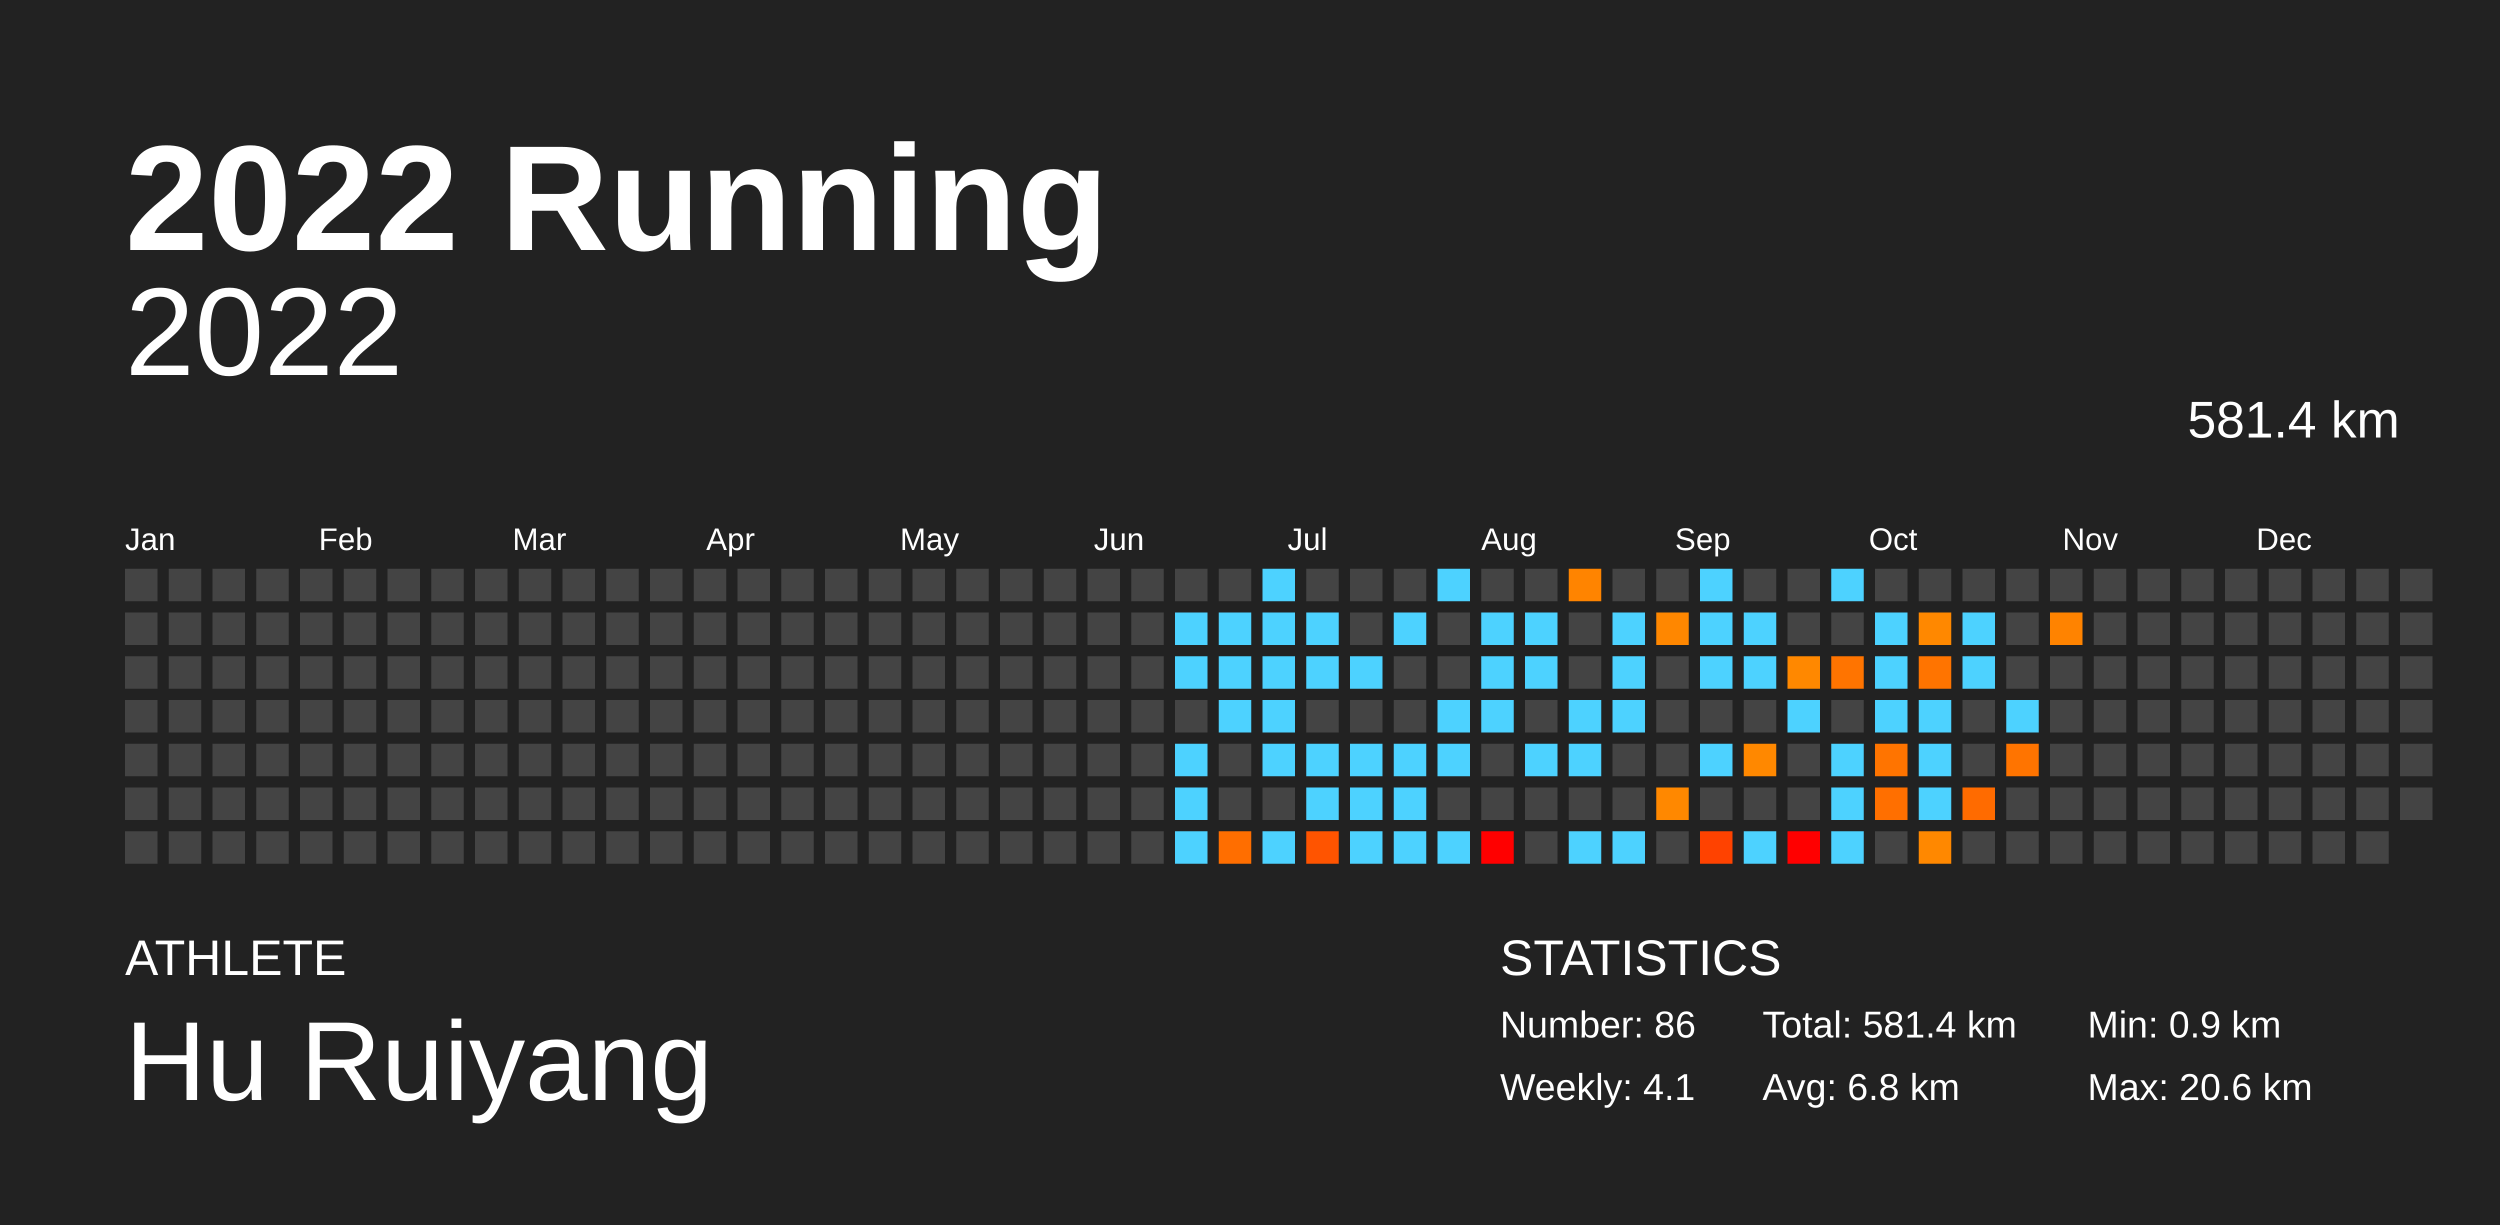
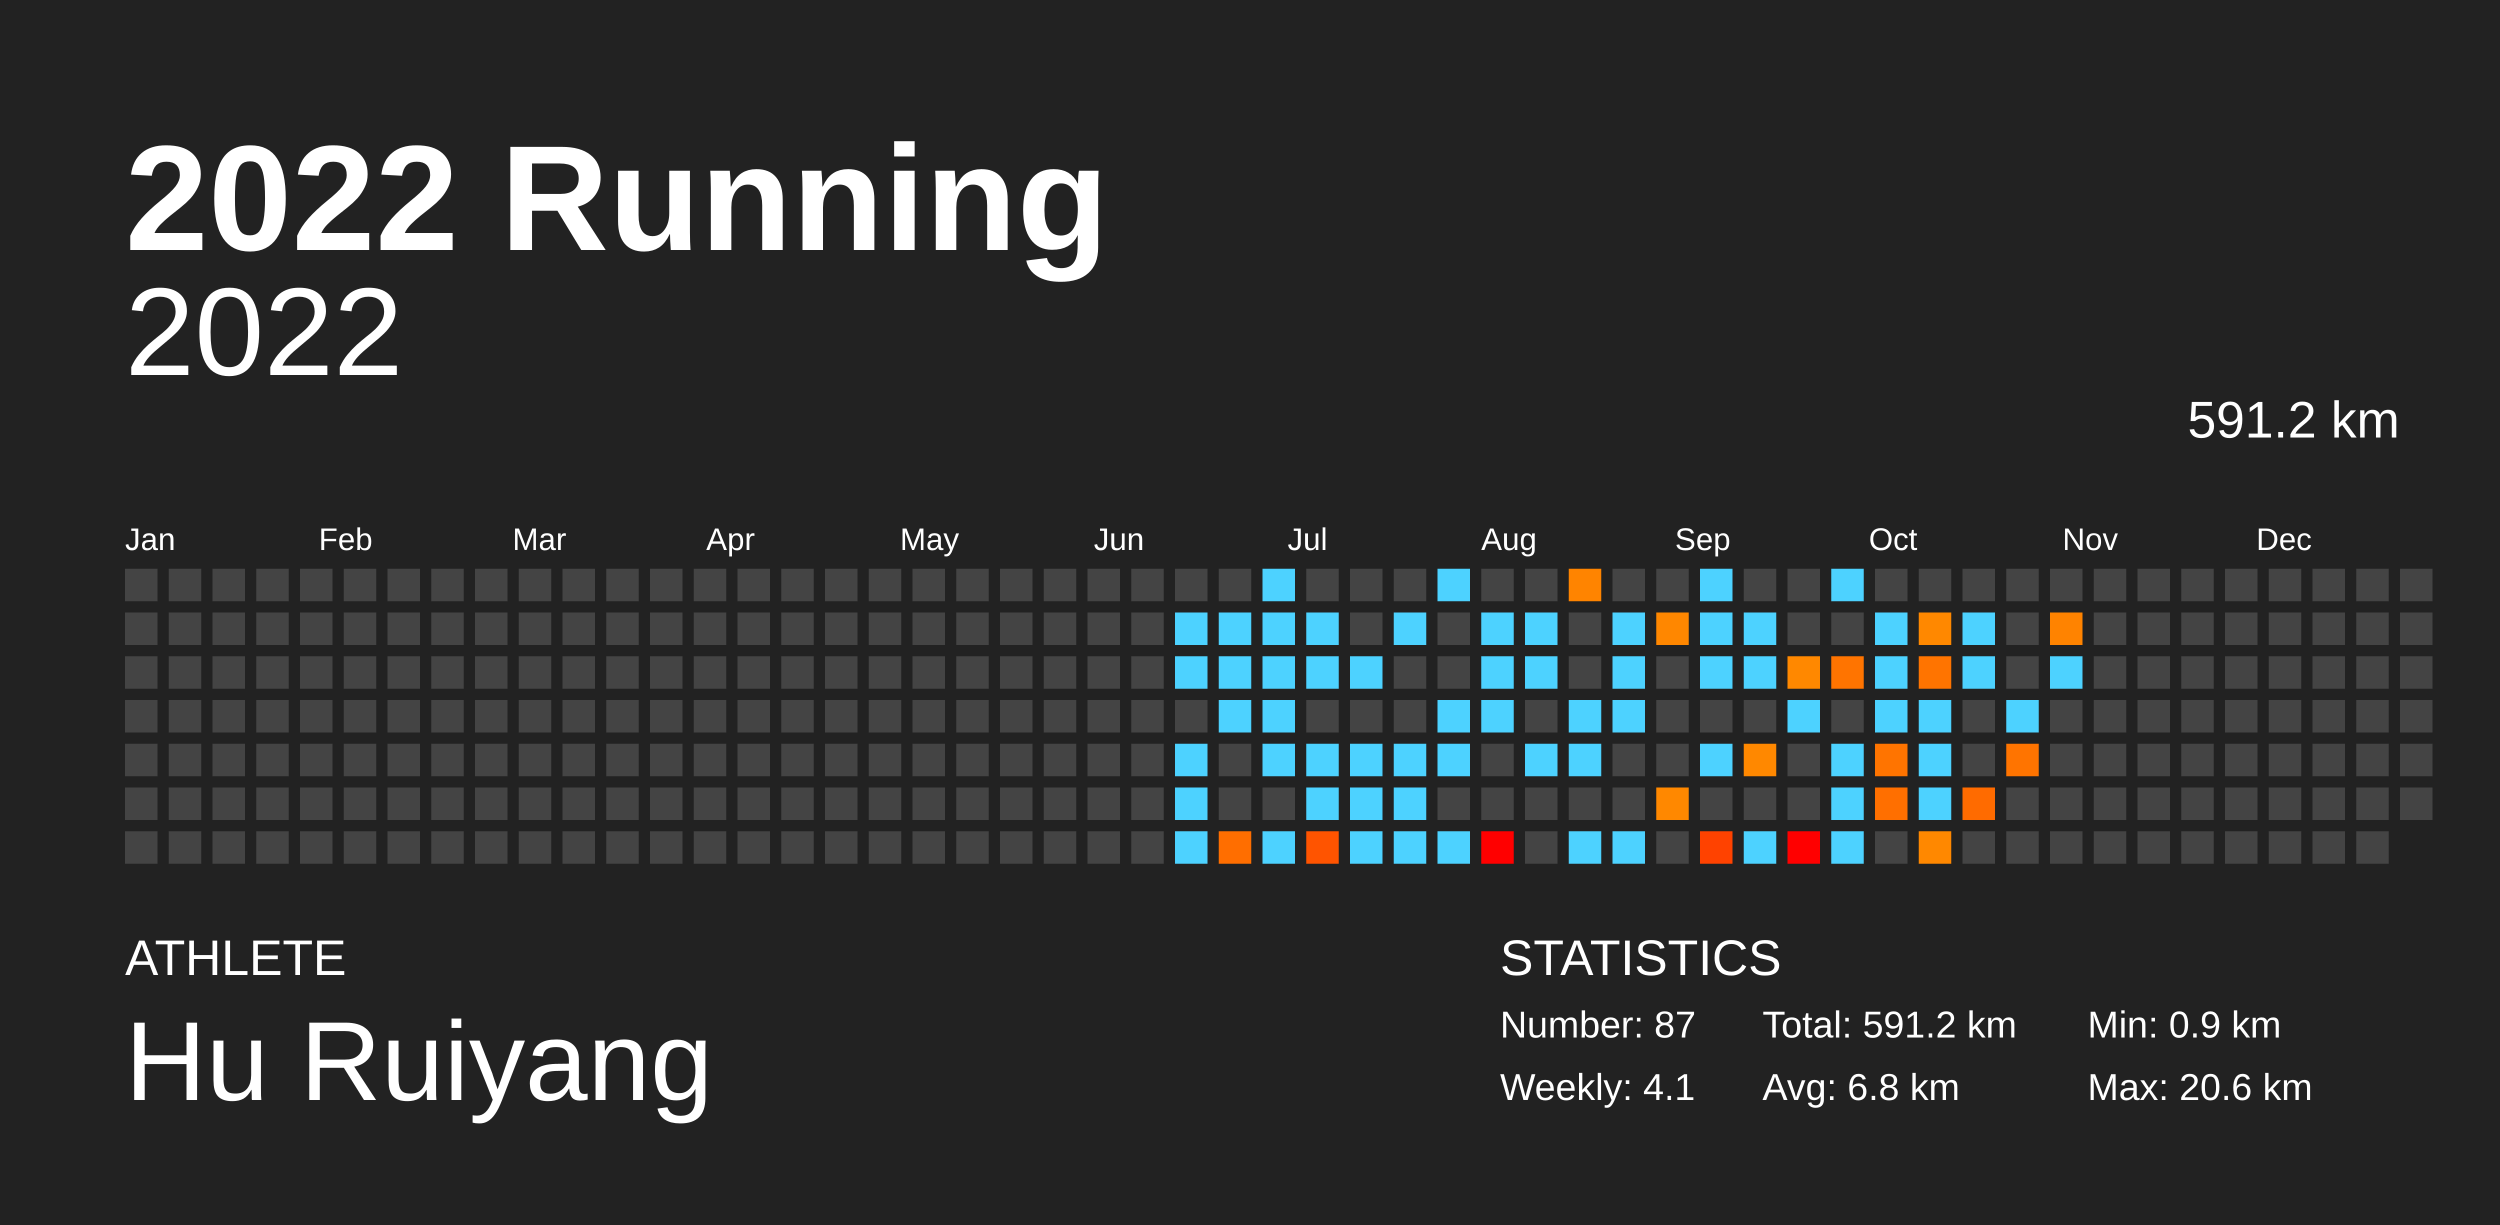
<svg xmlns="http://www.w3.org/2000/svg" baseProfile="full" height="98mm" version="1.1" viewBox="0,0,200,98" width="200mm">
  <defs />
  <rect fill="#222222" height="98" width="200" x="0" y="0" />
  <text fill="#FFFFFF" style="font-size:12px; font-family:Arial; font-weight:bold;" x="10" y="20">2022 Running</text>
  <text fill="#FFFFFF" style="font-size:4px; font-family:Arial" x="10" y="78">ATHLETE</text>
  <text fill="#FFFFFF" style="font-size:9px; font-family:Arial" x="10" y="88">Hu Ruiyang</text>
  <text fill="#FFFFFF" style="font-size:4px; font-family:Arial" x="120" y="78">STATISTICS</text>
-   <text fill="#FFFFFF" style="font-size:3px; font-family:Arial" x="120" y="83">Number: 86</text>
+   <text fill="#FFFFFF" style="font-size:3px; font-family:Arial" x="120" y="83">Number: 87</text>
  <text fill="#FFFFFF" style="font-size:3px; font-family:Arial" x="120" y="88">Weekly: 4.1</text>
-   <text fill="#FFFFFF" style="font-size:3px; font-family:Arial" x="141" y="83">Total: 581.4 km</text>
+   <text fill="#FFFFFF" style="font-size:3px; font-family:Arial" x="141" y="83">Total: 591.2 km</text>
  <text fill="#FFFFFF" style="font-size:3px; font-family:Arial" x="141" y="88">Avg: 6.8 km</text>
  <text fill="#FFFFFF" style="font-size:3px; font-family:Arial" x="167" y="83">Min: 0.9 km</text>
  <text fill="#FFFFFF" style="font-size:3px; font-family:Arial" x="167" y="88">Max: 20.6 km</text>
  <text alignment-baseline="hanging" fill="#FFFFFF" style="font-size:10.0px; font-family:Arial;" x="10" y="30">2022</text>
-   <text alignment-baseline="hanging" fill="#FFFFFF" style="font-size:4.125px; font-family:Arial;" x="175" y="35">581.4 km</text>
+   <text alignment-baseline="hanging" fill="#FFFFFF" style="font-size:4.125px; font-family:Arial;" x="175" y="35">591.2 km</text>
  <text fill="#FFFFFF" style="font-size:2.5px; font-family:Arial" x="10.0" y="44">Jan</text>
  <text fill="#FFFFFF" style="font-size:2.5px; font-family:Arial" x="25.5" y="44">Feb</text>
  <text fill="#FFFFFF" style="font-size:2.5px; font-family:Arial" x="41.0" y="44">Mar</text>
  <text fill="#FFFFFF" style="font-size:2.5px; font-family:Arial" x="56.5" y="44">Apr</text>
  <text fill="#FFFFFF" style="font-size:2.5px; font-family:Arial" x="72.0" y="44">May</text>
  <text fill="#FFFFFF" style="font-size:2.5px; font-family:Arial" x="87.5" y="44">Jun</text>
  <text fill="#FFFFFF" style="font-size:2.5px; font-family:Arial" x="103.0" y="44">Jul</text>
  <text fill="#FFFFFF" style="font-size:2.5px; font-family:Arial" x="118.5" y="44">Aug</text>
  <text fill="#FFFFFF" style="font-size:2.5px; font-family:Arial" x="134.0" y="44">Sep</text>
  <text fill="#FFFFFF" style="font-size:2.5px; font-family:Arial" x="149.5" y="44">Oct</text>
  <text fill="#FFFFFF" style="font-size:2.5px; font-family:Arial" x="165.0" y="44">Nov</text>
  <text fill="#FFFFFF" style="font-size:2.5px; font-family:Arial" x="180.5" y="44">Dec</text>
  <rect fill="#444444" height="2.6" width="2.6" x="10.0" y="45.5" />
  <rect fill="#444444" height="2.6" width="2.6" x="10.0" y="49.0" />
  <rect fill="#444444" height="2.6" width="2.6" x="10.0" y="52.5" />
  <rect fill="#444444" height="2.6" width="2.6" x="10.0" y="56.0" />
  <rect fill="#444444" height="2.6" width="2.6" x="10.0" y="59.5" />
  <rect fill="#444444" height="2.6" width="2.6" x="10.0" y="63.0" />
  <rect fill="#444444" height="2.6" width="2.6" x="10.0" y="66.5" />
  <rect fill="#444444" height="2.6" width="2.6" x="13.5" y="45.5" />
  <rect fill="#444444" height="2.6" width="2.6" x="13.5" y="49.0" />
  <rect fill="#444444" height="2.6" width="2.6" x="13.5" y="52.5" />
  <rect fill="#444444" height="2.6" width="2.6" x="13.5" y="56.0" />
  <rect fill="#444444" height="2.6" width="2.6" x="13.5" y="59.5" />
  <rect fill="#444444" height="2.6" width="2.6" x="13.5" y="63.0" />
  <rect fill="#444444" height="2.6" width="2.6" x="13.5" y="66.5" />
  <rect fill="#444444" height="2.6" width="2.6" x="17.0" y="45.5" />
  <rect fill="#444444" height="2.6" width="2.6" x="17.0" y="49.0" />
  <rect fill="#444444" height="2.6" width="2.6" x="17.0" y="52.5" />
  <rect fill="#444444" height="2.6" width="2.6" x="17.0" y="56.0" />
  <rect fill="#444444" height="2.6" width="2.6" x="17.0" y="59.5" />
  <rect fill="#444444" height="2.6" width="2.6" x="17.0" y="63.0" />
  <rect fill="#444444" height="2.6" width="2.6" x="17.0" y="66.5" />
  <rect fill="#444444" height="2.6" width="2.6" x="20.5" y="45.5" />
  <rect fill="#444444" height="2.6" width="2.6" x="20.5" y="49.0" />
  <rect fill="#444444" height="2.6" width="2.6" x="20.5" y="52.5" />
  <rect fill="#444444" height="2.6" width="2.6" x="20.5" y="56.0" />
  <rect fill="#444444" height="2.6" width="2.6" x="20.5" y="59.5" />
  <rect fill="#444444" height="2.6" width="2.6" x="20.5" y="63.0" />
  <rect fill="#444444" height="2.6" width="2.6" x="20.5" y="66.5" />
  <rect fill="#444444" height="2.6" width="2.6" x="24.0" y="45.5" />
  <rect fill="#444444" height="2.6" width="2.6" x="24.0" y="49.0" />
  <rect fill="#444444" height="2.6" width="2.6" x="24.0" y="52.5" />
  <rect fill="#444444" height="2.6" width="2.6" x="24.0" y="56.0" />
  <rect fill="#444444" height="2.6" width="2.6" x="24.0" y="59.5" />
  <rect fill="#444444" height="2.6" width="2.6" x="24.0" y="63.0" />
  <rect fill="#444444" height="2.6" width="2.6" x="24.0" y="66.5" />
  <rect fill="#444444" height="2.6" width="2.6" x="27.5" y="45.5" />
  <rect fill="#444444" height="2.6" width="2.6" x="27.5" y="49.0" />
  <rect fill="#444444" height="2.6" width="2.6" x="27.5" y="52.5" />
  <rect fill="#444444" height="2.6" width="2.6" x="27.5" y="56.0" />
  <rect fill="#444444" height="2.6" width="2.6" x="27.5" y="59.5" />
  <rect fill="#444444" height="2.6" width="2.6" x="27.5" y="63.0" />
  <rect fill="#444444" height="2.6" width="2.6" x="27.5" y="66.5" />
  <rect fill="#444444" height="2.6" width="2.6" x="31.0" y="45.5" />
  <rect fill="#444444" height="2.6" width="2.6" x="31.0" y="49.0" />
  <rect fill="#444444" height="2.6" width="2.6" x="31.0" y="52.5" />
  <rect fill="#444444" height="2.6" width="2.6" x="31.0" y="56.0" />
  <rect fill="#444444" height="2.6" width="2.6" x="31.0" y="59.5" />
  <rect fill="#444444" height="2.6" width="2.6" x="31.0" y="63.0" />
  <rect fill="#444444" height="2.6" width="2.6" x="31.0" y="66.5" />
  <rect fill="#444444" height="2.6" width="2.6" x="34.5" y="45.5" />
  <rect fill="#444444" height="2.6" width="2.6" x="34.5" y="49.0" />
  <rect fill="#444444" height="2.6" width="2.6" x="34.5" y="52.5" />
  <rect fill="#444444" height="2.6" width="2.6" x="34.5" y="56.0" />
  <rect fill="#444444" height="2.6" width="2.6" x="34.5" y="59.5" />
  <rect fill="#444444" height="2.6" width="2.6" x="34.5" y="63.0" />
  <rect fill="#444444" height="2.6" width="2.6" x="34.5" y="66.5" />
  <rect fill="#444444" height="2.6" width="2.6" x="38.0" y="45.5" />
  <rect fill="#444444" height="2.6" width="2.6" x="38.0" y="49.0" />
  <rect fill="#444444" height="2.6" width="2.6" x="38.0" y="52.5" />
  <rect fill="#444444" height="2.6" width="2.6" x="38.0" y="56.0" />
  <rect fill="#444444" height="2.6" width="2.6" x="38.0" y="59.5" />
  <rect fill="#444444" height="2.6" width="2.6" x="38.0" y="63.0" />
  <rect fill="#444444" height="2.6" width="2.6" x="38.0" y="66.5" />
  <rect fill="#444444" height="2.6" width="2.6" x="41.5" y="45.5" />
  <rect fill="#444444" height="2.6" width="2.6" x="41.5" y="49.0" />
  <rect fill="#444444" height="2.6" width="2.6" x="41.5" y="52.5" />
  <rect fill="#444444" height="2.6" width="2.6" x="41.5" y="56.0" />
  <rect fill="#444444" height="2.6" width="2.6" x="41.5" y="59.5" />
  <rect fill="#444444" height="2.6" width="2.6" x="41.5" y="63.0" />
  <rect fill="#444444" height="2.6" width="2.6" x="41.5" y="66.5" />
  <rect fill="#444444" height="2.6" width="2.6" x="45.0" y="45.5" />
  <rect fill="#444444" height="2.6" width="2.6" x="45.0" y="49.0" />
  <rect fill="#444444" height="2.6" width="2.6" x="45.0" y="52.5" />
  <rect fill="#444444" height="2.6" width="2.6" x="45.0" y="56.0" />
  <rect fill="#444444" height="2.6" width="2.6" x="45.0" y="59.5" />
  <rect fill="#444444" height="2.6" width="2.6" x="45.0" y="63.0" />
  <rect fill="#444444" height="2.6" width="2.6" x="45.0" y="66.5" />
  <rect fill="#444444" height="2.6" width="2.6" x="48.5" y="45.5" />
  <rect fill="#444444" height="2.6" width="2.6" x="48.5" y="49.0" />
  <rect fill="#444444" height="2.6" width="2.6" x="48.5" y="52.5" />
  <rect fill="#444444" height="2.6" width="2.6" x="48.5" y="56.0" />
  <rect fill="#444444" height="2.6" width="2.6" x="48.5" y="59.5" />
  <rect fill="#444444" height="2.6" width="2.6" x="48.5" y="63.0" />
  <rect fill="#444444" height="2.6" width="2.6" x="48.5" y="66.5" />
  <rect fill="#444444" height="2.6" width="2.6" x="52.0" y="45.5" />
  <rect fill="#444444" height="2.6" width="2.6" x="52.0" y="49.0" />
  <rect fill="#444444" height="2.6" width="2.6" x="52.0" y="52.5" />
  <rect fill="#444444" height="2.6" width="2.6" x="52.0" y="56.0" />
  <rect fill="#444444" height="2.6" width="2.6" x="52.0" y="59.5" />
  <rect fill="#444444" height="2.6" width="2.6" x="52.0" y="63.0" />
  <rect fill="#444444" height="2.6" width="2.6" x="52.0" y="66.5" />
  <rect fill="#444444" height="2.6" width="2.6" x="55.5" y="45.5" />
  <rect fill="#444444" height="2.6" width="2.6" x="55.5" y="49.0" />
  <rect fill="#444444" height="2.6" width="2.6" x="55.5" y="52.5" />
  <rect fill="#444444" height="2.6" width="2.6" x="55.5" y="56.0" />
  <rect fill="#444444" height="2.6" width="2.6" x="55.5" y="59.5" />
  <rect fill="#444444" height="2.6" width="2.6" x="55.5" y="63.0" />
  <rect fill="#444444" height="2.6" width="2.6" x="55.5" y="66.5" />
  <rect fill="#444444" height="2.6" width="2.6" x="59.0" y="45.5" />
  <rect fill="#444444" height="2.6" width="2.6" x="59.0" y="49.0" />
  <rect fill="#444444" height="2.6" width="2.6" x="59.0" y="52.5" />
  <rect fill="#444444" height="2.6" width="2.6" x="59.0" y="56.0" />
  <rect fill="#444444" height="2.6" width="2.6" x="59.0" y="59.5" />
  <rect fill="#444444" height="2.6" width="2.6" x="59.0" y="63.0" />
  <rect fill="#444444" height="2.6" width="2.6" x="59.0" y="66.5" />
  <rect fill="#444444" height="2.6" width="2.6" x="62.5" y="45.5" />
  <rect fill="#444444" height="2.6" width="2.6" x="62.5" y="49.0" />
  <rect fill="#444444" height="2.6" width="2.6" x="62.5" y="52.5" />
  <rect fill="#444444" height="2.6" width="2.6" x="62.5" y="56.0" />
  <rect fill="#444444" height="2.6" width="2.6" x="62.5" y="59.5" />
  <rect fill="#444444" height="2.6" width="2.6" x="62.5" y="63.0" />
  <rect fill="#444444" height="2.6" width="2.6" x="62.5" y="66.5" />
  <rect fill="#444444" height="2.6" width="2.6" x="66.0" y="45.5" />
  <rect fill="#444444" height="2.6" width="2.6" x="66.0" y="49.0" />
  <rect fill="#444444" height="2.6" width="2.6" x="66.0" y="52.5" />
  <rect fill="#444444" height="2.6" width="2.6" x="66.0" y="56.0" />
  <rect fill="#444444" height="2.6" width="2.6" x="66.0" y="59.5" />
  <rect fill="#444444" height="2.6" width="2.6" x="66.0" y="63.0" />
  <rect fill="#444444" height="2.6" width="2.6" x="66.0" y="66.5" />
  <rect fill="#444444" height="2.6" width="2.6" x="69.5" y="45.5" />
  <rect fill="#444444" height="2.6" width="2.6" x="69.5" y="49.0" />
  <rect fill="#444444" height="2.6" width="2.6" x="69.5" y="52.5" />
  <rect fill="#444444" height="2.6" width="2.6" x="69.5" y="56.0" />
  <rect fill="#444444" height="2.6" width="2.6" x="69.5" y="59.5" />
  <rect fill="#444444" height="2.6" width="2.6" x="69.5" y="63.0" />
  <rect fill="#444444" height="2.6" width="2.6" x="69.5" y="66.5" />
  <rect fill="#444444" height="2.6" width="2.6" x="73.0" y="45.5" />
  <rect fill="#444444" height="2.6" width="2.6" x="73.0" y="49.0" />
  <rect fill="#444444" height="2.6" width="2.6" x="73.0" y="52.5" />
  <rect fill="#444444" height="2.6" width="2.6" x="73.0" y="56.0" />
  <rect fill="#444444" height="2.6" width="2.6" x="73.0" y="59.5" />
  <rect fill="#444444" height="2.6" width="2.6" x="73.0" y="63.0" />
  <rect fill="#444444" height="2.6" width="2.6" x="73.0" y="66.5" />
  <rect fill="#444444" height="2.6" width="2.6" x="76.5" y="45.5" />
  <rect fill="#444444" height="2.6" width="2.6" x="76.5" y="49.0" />
  <rect fill="#444444" height="2.6" width="2.6" x="76.5" y="52.5" />
  <rect fill="#444444" height="2.6" width="2.6" x="76.5" y="56.0" />
  <rect fill="#444444" height="2.6" width="2.6" x="76.5" y="59.5" />
  <rect fill="#444444" height="2.6" width="2.6" x="76.5" y="63.0" />
  <rect fill="#444444" height="2.6" width="2.6" x="76.5" y="66.5" />
  <rect fill="#444444" height="2.6" width="2.6" x="80.0" y="45.5" />
  <rect fill="#444444" height="2.6" width="2.6" x="80.0" y="49.0" />
  <rect fill="#444444" height="2.6" width="2.6" x="80.0" y="52.5" />
  <rect fill="#444444" height="2.6" width="2.6" x="80.0" y="56.0" />
  <rect fill="#444444" height="2.6" width="2.6" x="80.0" y="59.5" />
  <rect fill="#444444" height="2.6" width="2.6" x="80.0" y="63.0" />
  <rect fill="#444444" height="2.6" width="2.6" x="80.0" y="66.5" />
  <rect fill="#444444" height="2.6" width="2.6" x="83.5" y="45.5" />
  <rect fill="#444444" height="2.6" width="2.6" x="83.5" y="49.0" />
  <rect fill="#444444" height="2.6" width="2.6" x="83.5" y="52.5" />
  <rect fill="#444444" height="2.6" width="2.6" x="83.5" y="56.0" />
  <rect fill="#444444" height="2.6" width="2.6" x="83.5" y="59.5" />
  <rect fill="#444444" height="2.6" width="2.6" x="83.5" y="63.0" />
  <rect fill="#444444" height="2.6" width="2.6" x="83.5" y="66.5" />
  <rect fill="#444444" height="2.6" width="2.6" x="87.0" y="45.5" />
  <rect fill="#444444" height="2.6" width="2.6" x="87.0" y="49.0" />
  <rect fill="#444444" height="2.6" width="2.6" x="87.0" y="52.5" />
  <rect fill="#444444" height="2.6" width="2.6" x="87.0" y="56.0" />
  <rect fill="#444444" height="2.6" width="2.6" x="87.0" y="59.5" />
  <rect fill="#444444" height="2.6" width="2.6" x="87.0" y="63.0" />
  <rect fill="#444444" height="2.6" width="2.6" x="87.0" y="66.5" />
  <rect fill="#444444" height="2.6" width="2.6" x="90.5" y="45.5" />
  <rect fill="#444444" height="2.6" width="2.6" x="90.5" y="49.0" />
  <rect fill="#444444" height="2.6" width="2.6" x="90.5" y="52.5" />
  <rect fill="#444444" height="2.6" width="2.6" x="90.5" y="56.0" />
  <rect fill="#444444" height="2.6" width="2.6" x="90.5" y="59.5" />
  <rect fill="#444444" height="2.6" width="2.6" x="90.5" y="63.0" />
  <rect fill="#444444" height="2.6" width="2.6" x="90.5" y="66.5" />
  <rect fill="#444444" height="2.6" width="2.6" x="94.0" y="45.5" />
  <rect fill="#4dd2ff" height="2.6" width="2.6" x="94.0" y="49.0" />
  <rect fill="#4dd2ff" height="2.6" width="2.6" x="94.0" y="52.5" />
  <rect fill="#444444" height="2.6" width="2.6" x="94.0" y="56.0" />
  <rect fill="#4dd2ff" height="2.6" width="2.6" x="94.0" y="59.5" />
  <rect fill="#4dd2ff" height="2.6" width="2.6" x="94.0" y="63.0" />
  <rect fill="#4dd2ff" height="2.6" width="2.6" x="94.0" y="66.5" />
  <rect fill="#444444" height="2.6" width="2.6" x="97.5" y="45.5" />
  <rect fill="#4dd2ff" height="2.6" width="2.6" x="97.5" y="49.0" />
  <rect fill="#4dd2ff" height="2.6" width="2.6" x="97.5" y="52.5" />
  <rect fill="#4dd2ff" height="2.6" width="2.6" x="97.5" y="56.0" />
  <rect fill="#444444" height="2.6" width="2.6" x="97.5" y="59.5" />
  <rect fill="#444444" height="2.6" width="2.6" x="97.5" y="63.0" />
  <rect fill="#ff6e00" height="2.6" width="2.6" x="97.5" y="66.5" />
  <rect fill="#4dd2ff" height="2.6" width="2.6" x="101.0" y="45.5" />
  <rect fill="#4dd2ff" height="2.6" width="2.6" x="101.0" y="49.0" />
  <rect fill="#4dd2ff" height="2.6" width="2.6" x="101.0" y="52.5" />
  <rect fill="#4dd2ff" height="2.6" width="2.6" x="101.0" y="56.0" />
  <rect fill="#4dd2ff" height="2.6" width="2.6" x="101.0" y="59.5" />
  <rect fill="#444444" height="2.6" width="2.6" x="101.0" y="63.0" />
  <rect fill="#4dd2ff" height="2.6" width="2.6" x="101.0" y="66.5" />
  <rect fill="#444444" height="2.6" width="2.6" x="104.5" y="45.5" />
  <rect fill="#4dd2ff" height="2.6" width="2.6" x="104.5" y="49.0" />
  <rect fill="#4dd2ff" height="2.6" width="2.6" x="104.5" y="52.5" />
  <rect fill="#444444" height="2.6" width="2.6" x="104.5" y="56.0" />
  <rect fill="#4dd2ff" height="2.6" width="2.6" x="104.5" y="59.5" />
  <rect fill="#4dd2ff" height="2.6" width="2.6" x="104.5" y="63.0" />
  <rect fill="#ff5400" height="2.6" width="2.6" x="104.5" y="66.5" />
  <rect fill="#444444" height="2.6" width="2.6" x="108.0" y="45.5" />
  <rect fill="#444444" height="2.6" width="2.6" x="108.0" y="49.0" />
  <rect fill="#4dd2ff" height="2.6" width="2.6" x="108.0" y="52.5" />
  <rect fill="#444444" height="2.6" width="2.6" x="108.0" y="56.0" />
  <rect fill="#4dd2ff" height="2.6" width="2.6" x="108.0" y="59.5" />
  <rect fill="#4dd2ff" height="2.6" width="2.6" x="108.0" y="63.0" />
  <rect fill="#4dd2ff" height="2.6" width="2.6" x="108.0" y="66.5" />
  <rect fill="#444444" height="2.6" width="2.6" x="111.5" y="45.5" />
  <rect fill="#4dd2ff" height="2.6" width="2.6" x="111.5" y="49.0" />
  <rect fill="#444444" height="2.6" width="2.6" x="111.5" y="52.5" />
  <rect fill="#444444" height="2.6" width="2.6" x="111.5" y="56.0" />
  <rect fill="#4dd2ff" height="2.6" width="2.6" x="111.5" y="59.5" />
  <rect fill="#4dd2ff" height="2.6" width="2.6" x="111.5" y="63.0" />
  <rect fill="#4dd2ff" height="2.6" width="2.6" x="111.5" y="66.5" />
  <rect fill="#4dd2ff" height="2.6" width="2.6" x="115.0" y="45.5" />
  <rect fill="#444444" height="2.6" width="2.6" x="115.0" y="49.0" />
  <rect fill="#444444" height="2.6" width="2.6" x="115.0" y="52.5" />
  <rect fill="#4dd2ff" height="2.6" width="2.6" x="115.0" y="56.0" />
  <rect fill="#4dd2ff" height="2.6" width="2.6" x="115.0" y="59.5" />
  <rect fill="#444444" height="2.6" width="2.6" x="115.0" y="63.0" />
  <rect fill="#4dd2ff" height="2.6" width="2.6" x="115.0" y="66.5" />
  <rect fill="#444444" height="2.6" width="2.6" x="118.5" y="45.5" />
  <rect fill="#4dd2ff" height="2.6" width="2.6" x="118.5" y="49.0" />
  <rect fill="#4dd2ff" height="2.6" width="2.6" x="118.5" y="52.5" />
  <rect fill="#4dd2ff" height="2.6" width="2.6" x="118.5" y="56.0" />
  <rect fill="#444444" height="2.6" width="2.6" x="118.5" y="59.5" />
  <rect fill="#444444" height="2.6" width="2.6" x="118.5" y="63.0" />
  <rect fill="red" height="2.6" width="2.6" x="118.5" y="66.5" />
  <rect fill="#444444" height="2.6" width="2.6" x="122.0" y="45.5" />
  <rect fill="#4dd2ff" height="2.6" width="2.6" x="122.0" y="49.0" />
  <rect fill="#4dd2ff" height="2.6" width="2.6" x="122.0" y="52.5" />
  <rect fill="#444444" height="2.6" width="2.6" x="122.0" y="56.0" />
  <rect fill="#4dd2ff" height="2.6" width="2.6" x="122.0" y="59.5" />
  <rect fill="#444444" height="2.6" width="2.6" x="122.0" y="63.0" />
  <rect fill="#444444" height="2.6" width="2.6" x="122.0" y="66.5" />
  <rect fill="#ff8400" height="2.6" width="2.6" x="125.5" y="45.5" />
  <rect fill="#444444" height="2.6" width="2.6" x="125.5" y="49.0" />
  <rect fill="#444444" height="2.6" width="2.6" x="125.5" y="52.5" />
  <rect fill="#4dd2ff" height="2.6" width="2.6" x="125.5" y="56.0" />
  <rect fill="#4dd2ff" height="2.6" width="2.6" x="125.5" y="59.5" />
  <rect fill="#444444" height="2.6" width="2.6" x="125.5" y="63.0" />
  <rect fill="#4dd2ff" height="2.6" width="2.6" x="125.5" y="66.5" />
  <rect fill="#444444" height="2.6" width="2.6" x="129.0" y="45.5" />
  <rect fill="#4dd2ff" height="2.6" width="2.6" x="129.0" y="49.0" />
  <rect fill="#4dd2ff" height="2.6" width="2.6" x="129.0" y="52.5" />
  <rect fill="#4dd2ff" height="2.6" width="2.6" x="129.0" y="56.0" />
  <rect fill="#444444" height="2.6" width="2.6" x="129.0" y="59.5" />
  <rect fill="#444444" height="2.6" width="2.6" x="129.0" y="63.0" />
  <rect fill="#4dd2ff" height="2.6" width="2.6" x="129.0" y="66.5" />
  <rect fill="#444444" height="2.6" width="2.6" x="132.5" y="45.5" />
  <rect fill="#ff8700" height="2.6" width="2.6" x="132.5" y="49.0" />
  <rect fill="#444444" height="2.6" width="2.6" x="132.5" y="52.5" />
  <rect fill="#444444" height="2.6" width="2.6" x="132.5" y="56.0" />
  <rect fill="#444444" height="2.6" width="2.6" x="132.5" y="59.5" />
  <rect fill="#ff8800" height="2.6" width="2.6" x="132.5" y="63.0" />
  <rect fill="#444444" height="2.6" width="2.6" x="132.5" y="66.5" />
  <rect fill="#4dd2ff" height="2.6" width="2.6" x="136.0" y="45.5" />
  <rect fill="#4dd2ff" height="2.6" width="2.6" x="136.0" y="49.0" />
  <rect fill="#4dd2ff" height="2.6" width="2.6" x="136.0" y="52.5" />
  <rect fill="#444444" height="2.6" width="2.6" x="136.0" y="56.0" />
  <rect fill="#4dd2ff" height="2.6" width="2.6" x="136.0" y="59.5" />
  <rect fill="#444444" height="2.6" width="2.6" x="136.0" y="63.0" />
  <rect fill="#ff4200" height="2.6" width="2.6" x="136.0" y="66.5" />
  <rect fill="#444444" height="2.6" width="2.6" x="139.5" y="45.5" />
  <rect fill="#4dd2ff" height="2.6" width="2.6" x="139.5" y="49.0" />
  <rect fill="#4dd2ff" height="2.6" width="2.6" x="139.5" y="52.5" />
  <rect fill="#444444" height="2.6" width="2.6" x="139.5" y="56.0" />
  <rect fill="#ff8800" height="2.6" width="2.6" x="139.5" y="59.5" />
  <rect fill="#444444" height="2.6" width="2.6" x="139.5" y="63.0" />
  <rect fill="#4dd2ff" height="2.6" width="2.6" x="139.5" y="66.5" />
  <rect fill="#444444" height="2.6" width="2.6" x="143.0" y="45.5" />
  <rect fill="#444444" height="2.6" width="2.6" x="143.0" y="49.0" />
  <rect fill="#ff8800" height="2.6" width="2.6" x="143.0" y="52.5" />
  <rect fill="#4dd2ff" height="2.6" width="2.6" x="143.0" y="56.0" />
  <rect fill="#444444" height="2.6" width="2.6" x="143.0" y="59.5" />
  <rect fill="#444444" height="2.6" width="2.6" x="143.0" y="63.0" />
  <rect fill="red" height="2.6" width="2.6" x="143.0" y="66.5" />
  <rect fill="#4dd2ff" height="2.6" width="2.6" x="146.5" y="45.5" />
  <rect fill="#444444" height="2.6" width="2.6" x="146.5" y="49.0" />
  <rect fill="#ff7400" height="2.6" width="2.6" x="146.5" y="52.5" />
  <rect fill="#444444" height="2.6" width="2.6" x="146.5" y="56.0" />
  <rect fill="#4dd2ff" height="2.6" width="2.6" x="146.5" y="59.5" />
  <rect fill="#4dd2ff" height="2.6" width="2.6" x="146.5" y="63.0" />
  <rect fill="#4dd2ff" height="2.6" width="2.6" x="146.5" y="66.5" />
  <rect fill="#444444" height="2.6" width="2.6" x="150.0" y="45.5" />
  <rect fill="#4dd2ff" height="2.6" width="2.6" x="150.0" y="49.0" />
  <rect fill="#4dd2ff" height="2.6" width="2.6" x="150.0" y="52.5" />
  <rect fill="#4dd2ff" height="2.6" width="2.6" x="150.0" y="56.0" />
  <rect fill="#ff7400" height="2.6" width="2.6" x="150.0" y="59.5" />
  <rect fill="#ff6f00" height="2.6" width="2.6" x="150.0" y="63.0" />
  <rect fill="#444444" height="2.6" width="2.6" x="150.0" y="66.5" />
  <rect fill="#444444" height="2.6" width="2.6" x="153.5" y="45.5" />
  <rect fill="#ff8800" height="2.6" width="2.6" x="153.5" y="49.0" />
  <rect fill="#ff7400" height="2.6" width="2.6" x="153.5" y="52.5" />
  <rect fill="#4dd2ff" height="2.6" width="2.6" x="153.5" y="56.0" />
  <rect fill="#4dd2ff" height="2.6" width="2.6" x="153.5" y="59.5" />
  <rect fill="#4dd2ff" height="2.6" width="2.6" x="153.5" y="63.0" />
  <rect fill="#ff8800" height="2.6" width="2.6" x="153.5" y="66.5" />
  <rect fill="#444444" height="2.6" width="2.6" x="157.0" y="45.5" />
  <rect fill="#4dd2ff" height="2.6" width="2.6" x="157.0" y="49.0" />
  <rect fill="#4dd2ff" height="2.6" width="2.6" x="157.0" y="52.5" />
  <rect fill="#444444" height="2.6" width="2.6" x="157.0" y="56.0" />
  <rect fill="#444444" height="2.6" width="2.6" x="157.0" y="59.5" />
  <rect fill="#ff6b00" height="2.6" width="2.6" x="157.0" y="63.0" />
  <rect fill="#444444" height="2.6" width="2.6" x="157.0" y="66.5" />
  <rect fill="#444444" height="2.6" width="2.6" x="160.5" y="45.5" />
  <rect fill="#444444" height="2.6" width="2.6" x="160.5" y="49.0" />
  <rect fill="#444444" height="2.6" width="2.6" x="160.5" y="52.5" />
  <rect fill="#4dd2ff" height="2.6" width="2.6" x="160.5" y="56.0" />
  <rect fill="#ff7400" height="2.6" width="2.6" x="160.5" y="59.5" />
  <rect fill="#444444" height="2.6" width="2.6" x="160.5" y="63.0" />
  <rect fill="#444444" height="2.6" width="2.6" x="160.5" y="66.5" />
  <rect fill="#444444" height="2.6" width="2.6" x="164.0" y="45.5" />
  <rect fill="#ff8300" height="2.6" width="2.6" x="164.0" y="49.0" />
-   <rect fill="#444444" height="2.6" width="2.6" x="164.0" y="52.5" />
+   <rect fill="#4dd2ff" height="2.6" width="2.6" x="164.0" y="52.5" />
  <rect fill="#444444" height="2.6" width="2.6" x="164.0" y="56.0" />
  <rect fill="#444444" height="2.6" width="2.6" x="164.0" y="59.5" />
  <rect fill="#444444" height="2.6" width="2.6" x="164.0" y="63.0" />
  <rect fill="#444444" height="2.6" width="2.6" x="164.0" y="66.5" />
  <rect fill="#444444" height="2.6" width="2.6" x="167.5" y="45.5" />
  <rect fill="#444444" height="2.6" width="2.6" x="167.5" y="49.0" />
  <rect fill="#444444" height="2.6" width="2.6" x="167.5" y="52.5" />
  <rect fill="#444444" height="2.6" width="2.6" x="167.5" y="56.0" />
  <rect fill="#444444" height="2.6" width="2.6" x="167.5" y="59.5" />
  <rect fill="#444444" height="2.6" width="2.6" x="167.5" y="63.0" />
  <rect fill="#444444" height="2.6" width="2.6" x="167.5" y="66.5" />
  <rect fill="#444444" height="2.6" width="2.6" x="171.0" y="45.5" />
  <rect fill="#444444" height="2.6" width="2.6" x="171.0" y="49.0" />
  <rect fill="#444444" height="2.6" width="2.6" x="171.0" y="52.5" />
  <rect fill="#444444" height="2.6" width="2.6" x="171.0" y="56.0" />
  <rect fill="#444444" height="2.6" width="2.6" x="171.0" y="59.5" />
  <rect fill="#444444" height="2.6" width="2.6" x="171.0" y="63.0" />
  <rect fill="#444444" height="2.6" width="2.6" x="171.0" y="66.5" />
  <rect fill="#444444" height="2.6" width="2.6" x="174.5" y="45.5" />
  <rect fill="#444444" height="2.6" width="2.6" x="174.5" y="49.0" />
  <rect fill="#444444" height="2.6" width="2.6" x="174.5" y="52.5" />
  <rect fill="#444444" height="2.6" width="2.6" x="174.5" y="56.0" />
  <rect fill="#444444" height="2.6" width="2.6" x="174.5" y="59.5" />
  <rect fill="#444444" height="2.6" width="2.6" x="174.5" y="63.0" />
  <rect fill="#444444" height="2.6" width="2.6" x="174.5" y="66.5" />
  <rect fill="#444444" height="2.6" width="2.6" x="178.0" y="45.5" />
  <rect fill="#444444" height="2.6" width="2.6" x="178.0" y="49.0" />
  <rect fill="#444444" height="2.6" width="2.6" x="178.0" y="52.5" />
  <rect fill="#444444" height="2.6" width="2.6" x="178.0" y="56.0" />
  <rect fill="#444444" height="2.6" width="2.6" x="178.0" y="59.5" />
  <rect fill="#444444" height="2.6" width="2.6" x="178.0" y="63.0" />
  <rect fill="#444444" height="2.6" width="2.6" x="178.0" y="66.5" />
  <rect fill="#444444" height="2.6" width="2.6" x="181.5" y="45.5" />
  <rect fill="#444444" height="2.6" width="2.6" x="181.5" y="49.0" />
  <rect fill="#444444" height="2.6" width="2.6" x="181.5" y="52.5" />
  <rect fill="#444444" height="2.6" width="2.6" x="181.5" y="56.0" />
  <rect fill="#444444" height="2.6" width="2.6" x="181.5" y="59.5" />
  <rect fill="#444444" height="2.6" width="2.6" x="181.5" y="63.0" />
  <rect fill="#444444" height="2.6" width="2.6" x="181.5" y="66.5" />
  <rect fill="#444444" height="2.6" width="2.6" x="185.0" y="45.5" />
  <rect fill="#444444" height="2.6" width="2.6" x="185.0" y="49.0" />
  <rect fill="#444444" height="2.6" width="2.6" x="185.0" y="52.5" />
  <rect fill="#444444" height="2.6" width="2.6" x="185.0" y="56.0" />
  <rect fill="#444444" height="2.6" width="2.6" x="185.0" y="59.5" />
  <rect fill="#444444" height="2.6" width="2.6" x="185.0" y="63.0" />
  <rect fill="#444444" height="2.6" width="2.6" x="185.0" y="66.5" />
  <rect fill="#444444" height="2.6" width="2.6" x="188.5" y="45.5" />
  <rect fill="#444444" height="2.6" width="2.6" x="188.5" y="49.0" />
  <rect fill="#444444" height="2.6" width="2.6" x="188.5" y="52.5" />
  <rect fill="#444444" height="2.6" width="2.6" x="188.5" y="56.0" />
  <rect fill="#444444" height="2.6" width="2.6" x="188.5" y="59.5" />
  <rect fill="#444444" height="2.6" width="2.6" x="188.5" y="63.0" />
  <rect fill="#444444" height="2.6" width="2.6" x="188.5" y="66.5" />
  <rect fill="#444444" height="2.6" width="2.6" x="192.0" y="45.5" />
  <rect fill="#444444" height="2.6" width="2.6" x="192.0" y="49.0" />
  <rect fill="#444444" height="2.6" width="2.6" x="192.0" y="52.5" />
  <rect fill="#444444" height="2.6" width="2.6" x="192.0" y="56.0" />
  <rect fill="#444444" height="2.6" width="2.6" x="192.0" y="59.5" />
  <rect fill="#444444" height="2.6" width="2.6" x="192.0" y="63.0" />
</svg>
